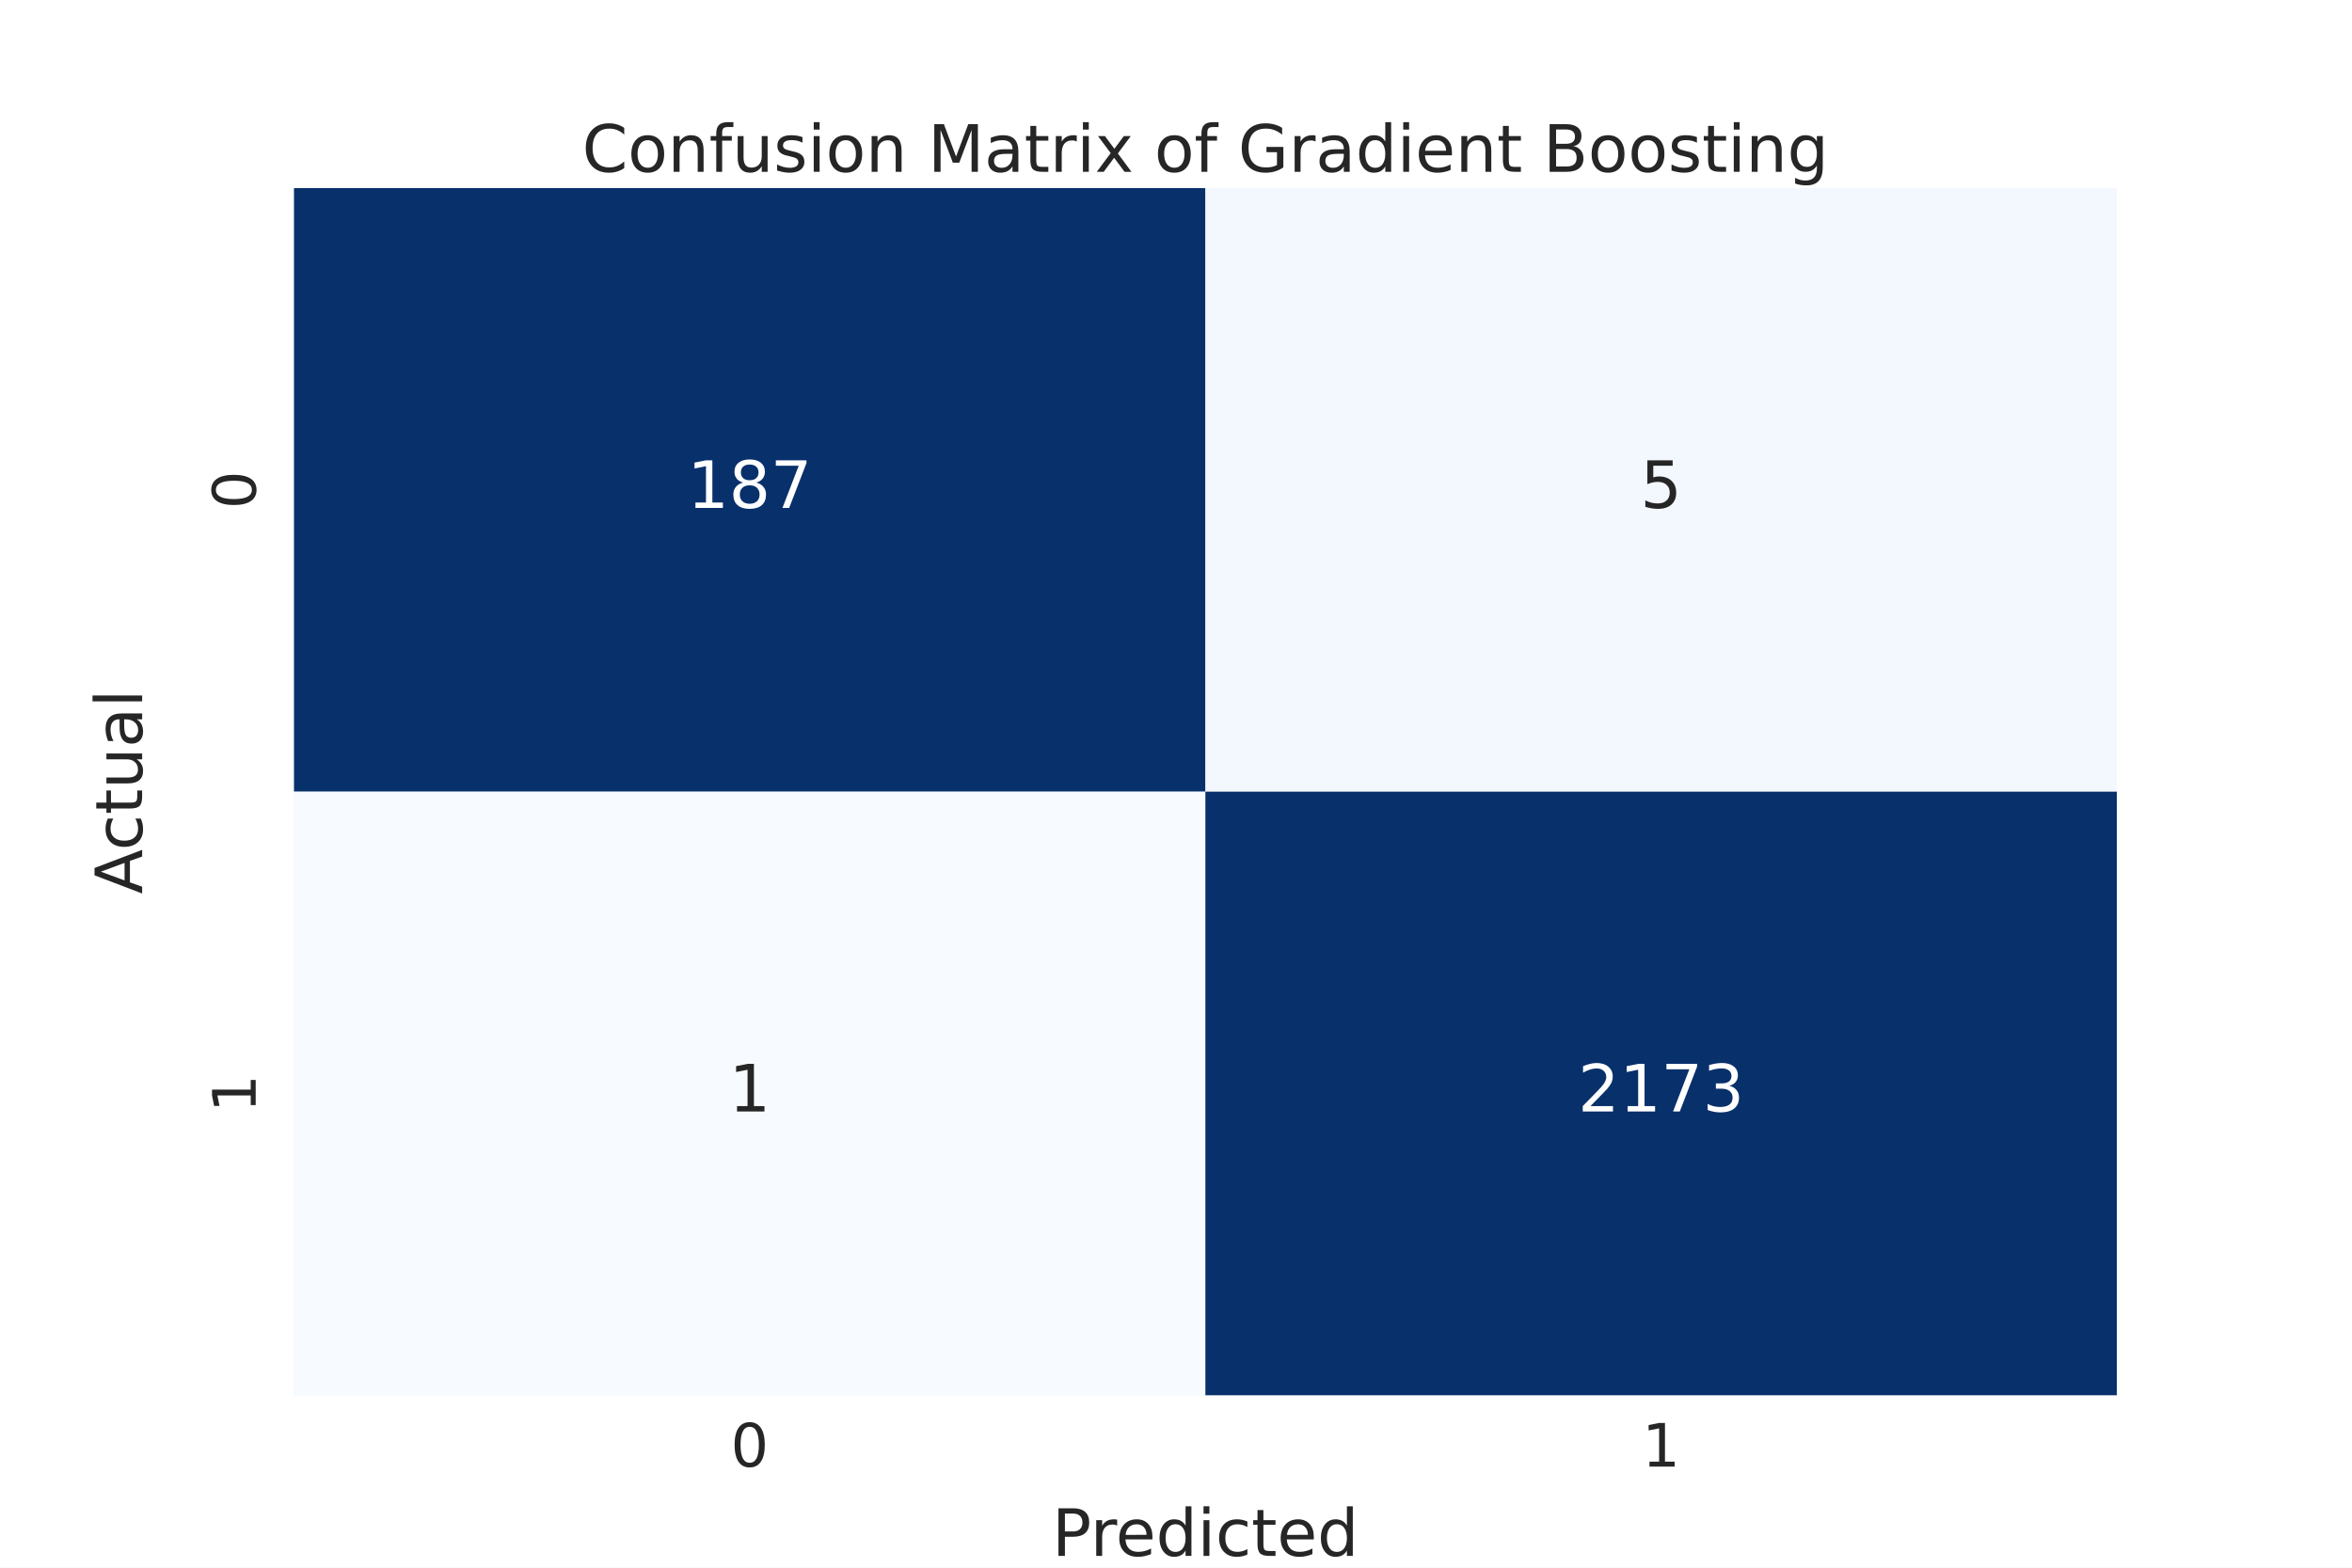
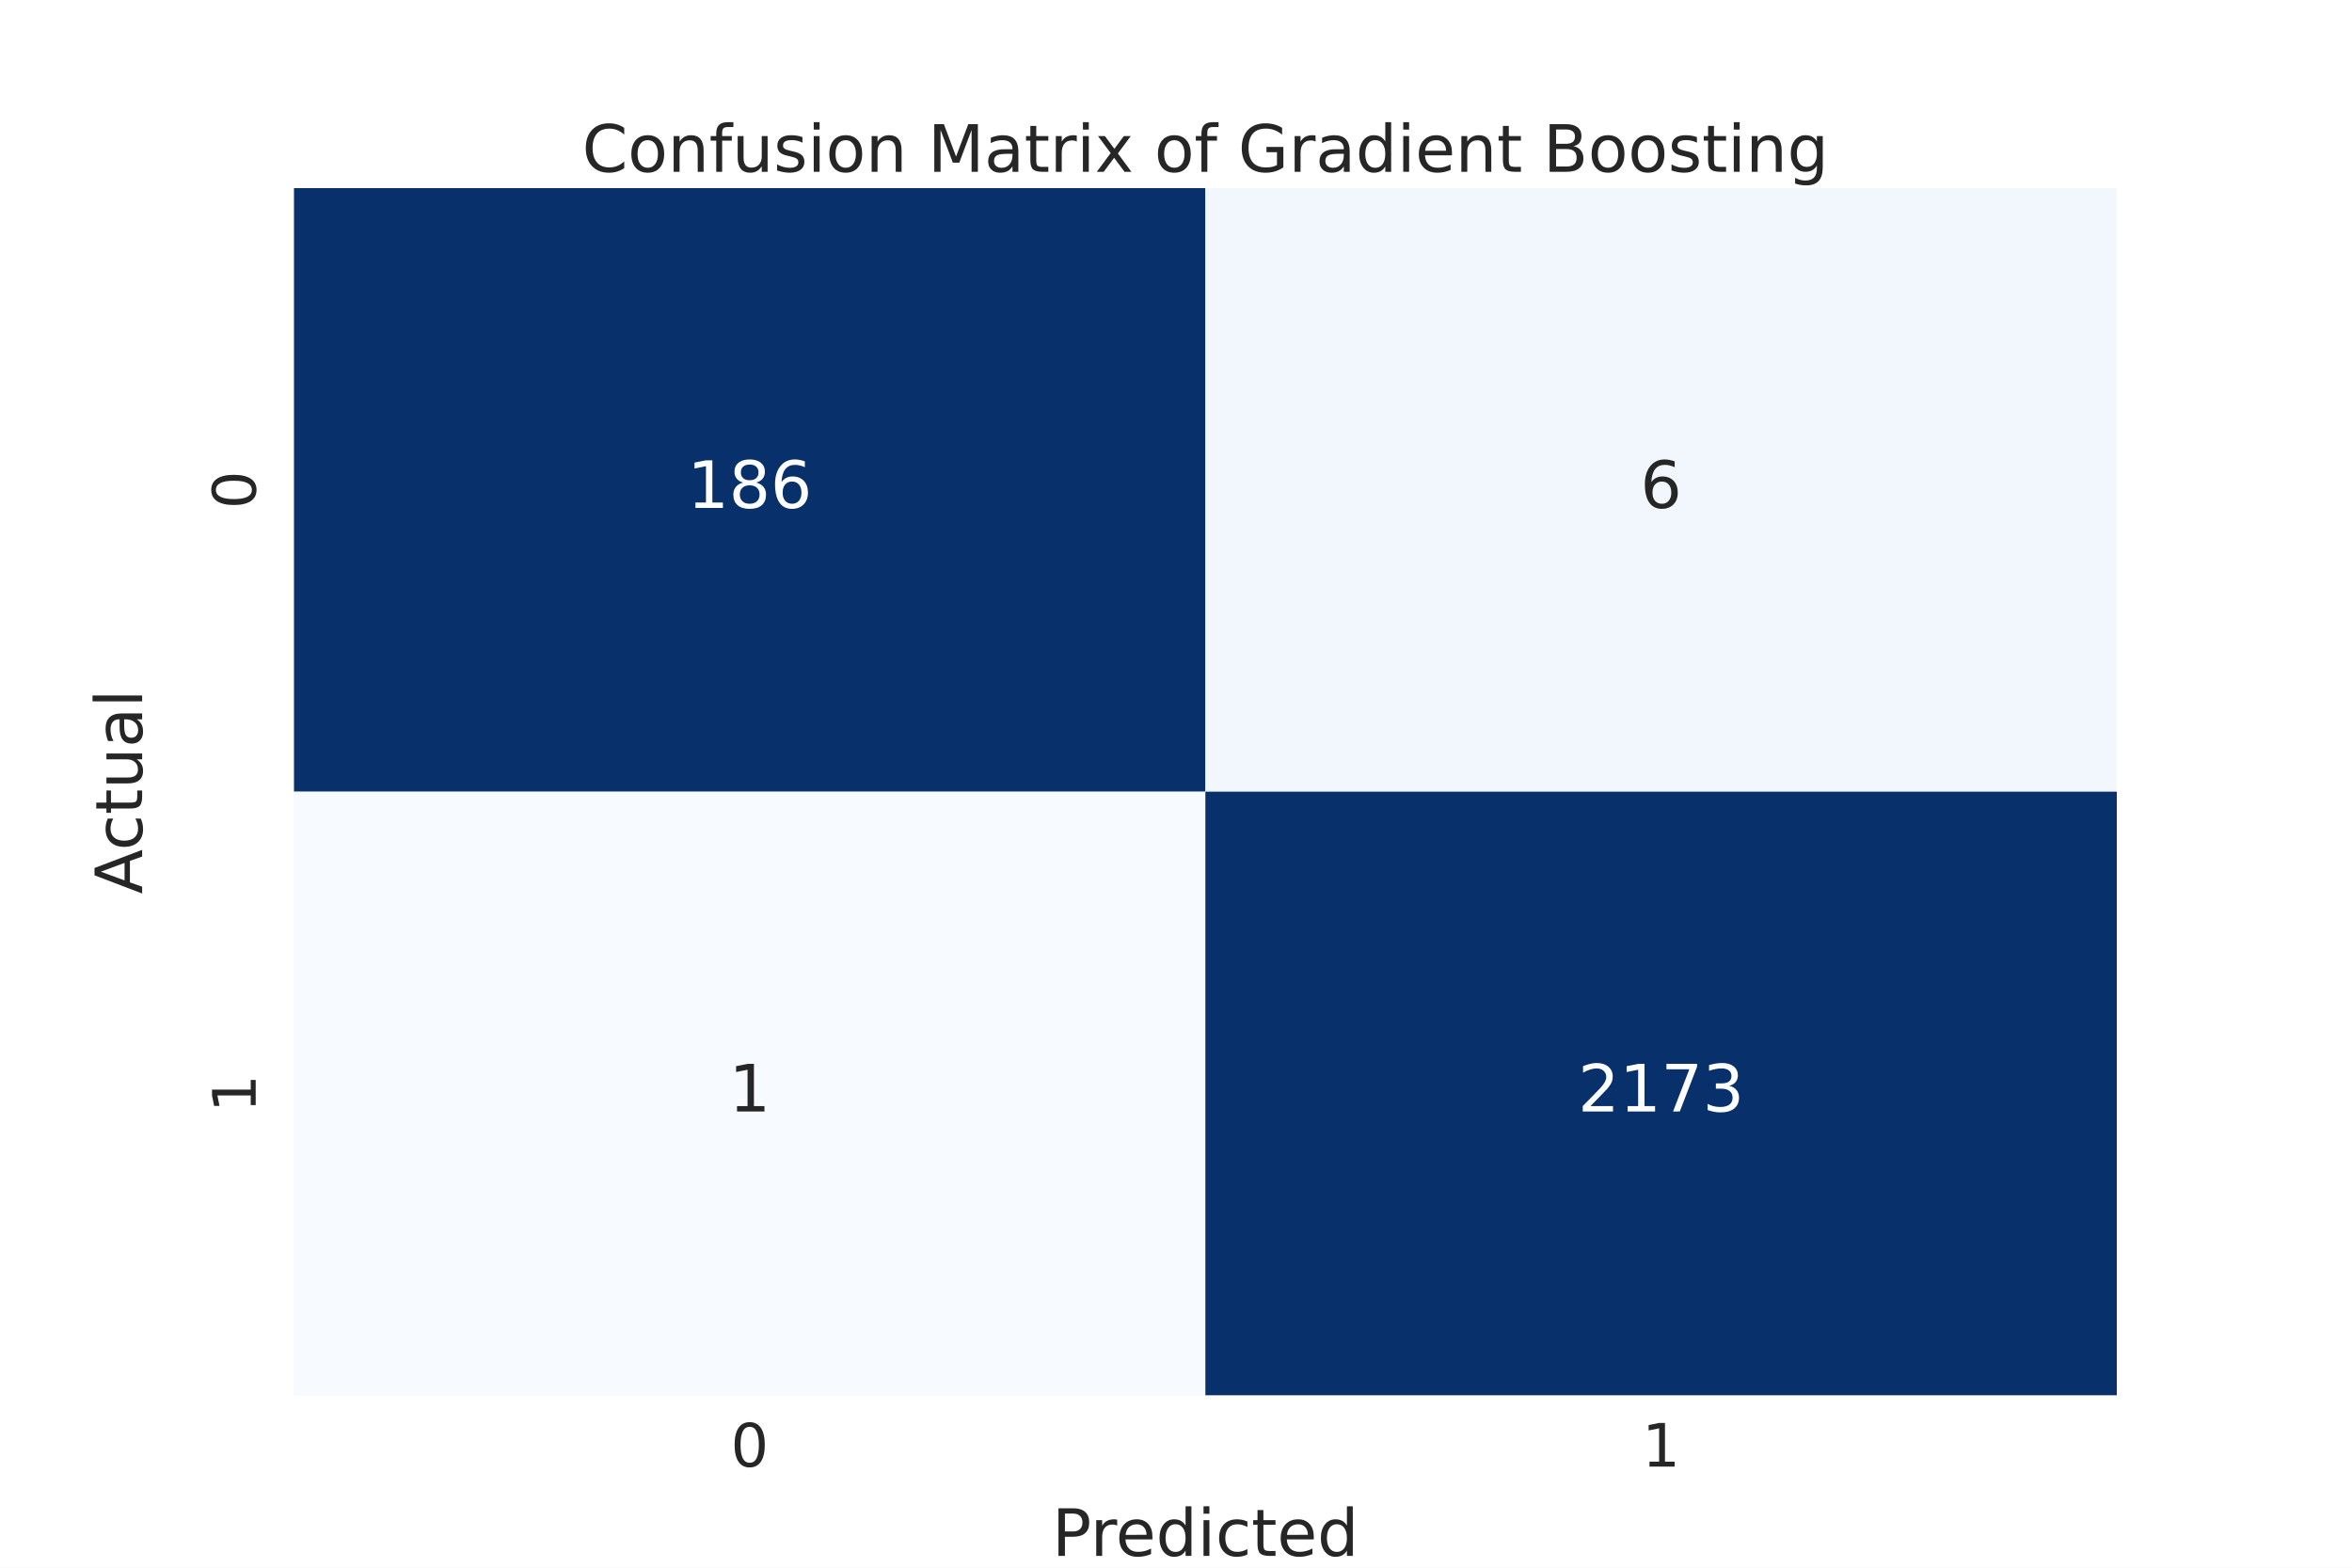
<svg xmlns="http://www.w3.org/2000/svg" xmlns:xlink="http://www.w3.org/1999/xlink" width="864pt" height="576pt" viewBox="0 0 864 576" version="1.1">
  <defs>
    <style type="text/css">*{stroke-linejoin: round; stroke-linecap: butt}</style>
  </defs>
  <g id="figure_1">
    <g id="patch_1">
      <path d="M 0 576  L 864 576  L 864 0  L 0 0  z " style="fill: #ffffff" />
    </g>
    <g id="axes_1">
      <g id="patch_2">
        <path d="M 108 512.64  L 777.6 512.64  L 777.6 69.12  L 108 69.12  z " style="fill: #eaeaf2" />
      </g>
      <g id="matplotlib.axis_1">
        <g id="xtick_1">
          <g id="text_1">
            <g style="fill: #262626" transform="translate(268.4013 538.8566) scale(0.22 -0.22)">
              <defs>
                <path id="DejaVuSans-30" d="M 2034 4250  Q 1547 4250 1301 3770  Q 1056 3291 1056 2328  Q 1056 1369 1301 889  Q 1547 409 2034 409  Q 2525 409 2770 889  Q 3016 1369 3016 2328  Q 3016 3291 2770 3770  Q 2525 4250 2034 4250  z M 2034 4750  Q 2819 4750 3233 4129  Q 3647 3509 3647 2328  Q 3647 1150 3233 529  Q 2819 -91 2034 -91  Q 1250 -91 836 529  Q 422 1150 422 2328  Q 422 3509 836 4129  Q 1250 4750 2034 4750  z " transform="scale(0.015625)" />
              </defs>
              <use xlink:href="#DejaVuSans-30" />
            </g>
          </g>
        </g>
        <g id="xtick_2">
          <g id="text_2">
            <g style="fill: #262626" transform="translate(603.2012 538.8566) scale(0.22 -0.22)">
              <defs>
                <path id="DejaVuSans-31" d="M 794 531  L 1825 531  L 1825 4091  L 703 3866  L 703 4441  L 1819 4666  L 2450 4666  L 2450 531  L 3481 531  L 3481 0  L 794 0  L 794 531  z " transform="scale(0.015625)" />
              </defs>
              <use xlink:href="#DejaVuSans-31" />
            </g>
          </g>
        </g>
        <g id="text_3">
          <g style="fill: #262626" transform="translate(386.4712 571.6681) scale(0.24 -0.24)">
            <defs>
              <path id="DejaVuSans-50" d="M 1259 4147  L 1259 2394  L 2053 2394  Q 2494 2394 2734 2622  Q 2975 2850 2975 3272  Q 2975 3691 2734 3919  Q 2494 4147 2053 4147  L 1259 4147  z M 628 4666  L 2053 4666  Q 2838 4666 3239 4311  Q 3641 3956 3641 3272  Q 3641 2581 3239 2228  Q 2838 1875 2053 1875  L 1259 1875  L 1259 0  L 628 0  L 628 4666  z " transform="scale(0.015625)" />
              <path id="DejaVuSans-72" d="M 2631 2963  Q 2534 3019 2420 3045  Q 2306 3072 2169 3072  Q 1681 3072 1420 2755  Q 1159 2438 1159 1844  L 1159 0  L 581 0  L 581 3500  L 1159 3500  L 1159 2956  Q 1341 3275 1631 3429  Q 1922 3584 2338 3584  Q 2397 3584 2469 3576  Q 2541 3569 2628 3553  L 2631 2963  z " transform="scale(0.015625)" />
              <path id="DejaVuSans-65" d="M 3597 1894  L 3597 1613  L 953 1613  Q 991 1019 1311 708  Q 1631 397 2203 397  Q 2534 397 2845 478  Q 3156 559 3463 722  L 3463 178  Q 3153 47 2828 -22  Q 2503 -91 2169 -91  Q 1331 -91 842 396  Q 353 884 353 1716  Q 353 2575 817 3079  Q 1281 3584 2069 3584  Q 2775 3584 3186 3129  Q 3597 2675 3597 1894  z M 3022 2063  Q 3016 2534 2758 2815  Q 2500 3097 2075 3097  Q 1594 3097 1305 2825  Q 1016 2553 972 2059  L 3022 2063  z " transform="scale(0.015625)" />
              <path id="DejaVuSans-64" d="M 2906 2969  L 2906 4863  L 3481 4863  L 3481 0  L 2906 0  L 2906 525  Q 2725 213 2448 61  Q 2172 -91 1784 -91  Q 1150 -91 751 415  Q 353 922 353 1747  Q 353 2572 751 3078  Q 1150 3584 1784 3584  Q 2172 3584 2448 3432  Q 2725 3281 2906 2969  z M 947 1747  Q 947 1113 1208 752  Q 1469 391 1925 391  Q 2381 391 2643 752  Q 2906 1113 2906 1747  Q 2906 2381 2643 2742  Q 2381 3103 1925 3103  Q 1469 3103 1208 2742  Q 947 2381 947 1747  z " transform="scale(0.015625)" />
              <path id="DejaVuSans-69" d="M 603 3500  L 1178 3500  L 1178 0  L 603 0  L 603 3500  z M 603 4863  L 1178 4863  L 1178 4134  L 603 4134  L 603 4863  z " transform="scale(0.015625)" />
              <path id="DejaVuSans-63" d="M 3122 3366  L 3122 2828  Q 2878 2963 2633 3030  Q 2388 3097 2138 3097  Q 1578 3097 1268 2742  Q 959 2388 959 1747  Q 959 1106 1268 751  Q 1578 397 2138 397  Q 2388 397 2633 464  Q 2878 531 3122 666  L 3122 134  Q 2881 22 2623 -34  Q 2366 -91 2075 -91  Q 1284 -91 818 406  Q 353 903 353 1747  Q 353 2603 823 3093  Q 1294 3584 2113 3584  Q 2378 3584 2631 3529  Q 2884 3475 3122 3366  z " transform="scale(0.015625)" />
              <path id="DejaVuSans-74" d="M 1172 4494  L 1172 3500  L 2356 3500  L 2356 3053  L 1172 3053  L 1172 1153  Q 1172 725 1289 603  Q 1406 481 1766 481  L 2356 481  L 2356 0  L 1766 0  Q 1100 0 847 248  Q 594 497 594 1153  L 594 3053  L 172 3053  L 172 3500  L 594 3500  L 594 4494  L 1172 4494  z " transform="scale(0.015625)" />
            </defs>
            <use xlink:href="#DejaVuSans-50" />
            <use xlink:href="#DejaVuSans-72" x="58.553" />
            <use xlink:href="#DejaVuSans-65" x="97.416" />
            <use xlink:href="#DejaVuSans-64" x="158.939" />
            <use xlink:href="#DejaVuSans-69" x="222.416" />
            <use xlink:href="#DejaVuSans-63" x="250.199" />
            <use xlink:href="#DejaVuSans-74" x="305.18" />
            <use xlink:href="#DejaVuSans-65" x="344.389" />
            <use xlink:href="#DejaVuSans-64" x="405.912" />
          </g>
        </g>
      </g>
      <g id="matplotlib.axis_2">
        <g id="ytick_1">
          <g id="text_4">
            <g style="fill: #262626" transform="translate(93.92469 186.9988) rotate(-90) scale(0.22 -0.22)">
              <use xlink:href="#DejaVuSans-30" />
            </g>
          </g>
        </g>
        <g id="ytick_2">
          <g id="text_5">
            <g style="fill: #262626" transform="translate(93.92469 408.7588) rotate(-90) scale(0.22 -0.22)">
              <use xlink:href="#DejaVuSans-31" />
            </g>
          </g>
        </g>
        <g id="text_6">
          <g style="fill: #262626" transform="translate(52.21688 328.4737) rotate(-90) scale(0.24 -0.24)">
            <defs>
              <path id="DejaVuSans-41" d="M 2188 4044  L 1331 1722  L 3047 1722  L 2188 4044  z M 1831 4666  L 2547 4666  L 4325 0  L 3669 0  L 3244 1197  L 1141 1197  L 716 0  L 50 0  L 1831 4666  z " transform="scale(0.015625)" />
              <path id="DejaVuSans-75" d="M 544 1381  L 544 3500  L 1119 3500  L 1119 1403  Q 1119 906 1312 657  Q 1506 409 1894 409  Q 2359 409 2629 706  Q 2900 1003 2900 1516  L 2900 3500  L 3475 3500  L 3475 0  L 2900 0  L 2900 538  Q 2691 219 2414 64  Q 2138 -91 1772 -91  Q 1169 -91 856 284  Q 544 659 544 1381  z M 1991 3584  L 1991 3584  z " transform="scale(0.015625)" />
              <path id="DejaVuSans-61" d="M 2194 1759  Q 1497 1759 1228 1600  Q 959 1441 959 1056  Q 959 750 1161 570  Q 1363 391 1709 391  Q 2188 391 2477 730  Q 2766 1069 2766 1631  L 2766 1759  L 2194 1759  z M 3341 1997  L 3341 0  L 2766 0  L 2766 531  Q 2569 213 2275 61  Q 1981 -91 1556 -91  Q 1019 -91 701 211  Q 384 513 384 1019  Q 384 1609 779 1909  Q 1175 2209 1959 2209  L 2766 2209  L 2766 2266  Q 2766 2663 2505 2880  Q 2244 3097 1772 3097  Q 1472 3097 1187 3025  Q 903 2953 641 2809  L 641 3341  Q 956 3463 1253 3523  Q 1550 3584 1831 3584  Q 2591 3584 2966 3190  Q 3341 2797 3341 1997  z " transform="scale(0.015625)" />
              <path id="DejaVuSans-6c" d="M 603 4863  L 1178 4863  L 1178 0  L 603 0  L 603 4863  z " transform="scale(0.015625)" />
            </defs>
            <use xlink:href="#DejaVuSans-41" />
            <use xlink:href="#DejaVuSans-63" x="66.658" />
            <use xlink:href="#DejaVuSans-74" x="121.639" />
            <use xlink:href="#DejaVuSans-75" x="160.848" />
            <use xlink:href="#DejaVuSans-61" x="224.227" />
            <use xlink:href="#DejaVuSans-6c" x="285.506" />
          </g>
        </g>
      </g>
      <g id="QuadMesh_1">
-         <path d="M 108 69.12  L 442.8 69.12  L 442.8 290.88  L 108 290.88  L 108 69.12  " clip-path="url(#pe245a41bc7)" style="fill: #08306b" />
-         <path d="M 442.8 69.12  L 777.6 69.12  L 777.6 290.88  L 442.8 290.88  L 442.8 69.12  " clip-path="url(#pe245a41bc7)" style="fill: #f3f8fe" />
-         <path d="M 108 290.88  L 442.8 290.88  L 442.8 512.64  L 108 512.64  L 108 290.88  " clip-path="url(#pe245a41bc7)" style="fill: #f7fbff" />
-         <path d="M 442.8 290.88  L 777.6 290.88  L 777.6 512.64  L 442.8 512.64  L 442.8 290.88  " clip-path="url(#pe245a41bc7)" style="fill: #08306b" />
+         <path d="M 108 69.12  L 442.8 69.12  L 442.8 290.88  L 108 290.88  L 108 69.12  " clip-path="url(#p8969c39898)" style="fill: #08306b" />
+         <path d="M 442.8 69.12  L 777.6 69.12  L 777.6 290.88  L 442.8 290.88  L 442.8 69.12  " clip-path="url(#p8969c39898)" style="fill: #f2f7fd" />
+         <path d="M 108 290.88  L 442.8 290.88  L 442.8 512.64  L 108 512.64  L 108 290.88  " clip-path="url(#p8969c39898)" style="fill: #f7fbff" />
+         <path d="M 442.8 290.88  L 777.6 290.88  L 777.6 512.64  L 442.8 512.64  L 442.8 290.88  " clip-path="url(#p8969c39898)" style="fill: #08306b" />
      </g>
      <g id="text_7">
        <g style="fill: #ffffff" transform="translate(252.495 186.6225) scale(0.24 -0.24)">
          <defs>
            <path id="DejaVuSans-38" d="M 2034 2216  Q 1584 2216 1326 1975  Q 1069 1734 1069 1313  Q 1069 891 1326 650  Q 1584 409 2034 409  Q 2484 409 2743 651  Q 3003 894 3003 1313  Q 3003 1734 2745 1975  Q 2488 2216 2034 2216  z M 1403 2484  Q 997 2584 770 2862  Q 544 3141 544 3541  Q 544 4100 942 4425  Q 1341 4750 2034 4750  Q 2731 4750 3128 4425  Q 3525 4100 3525 3541  Q 3525 3141 3298 2862  Q 3072 2584 2669 2484  Q 3125 2378 3379 2068  Q 3634 1759 3634 1313  Q 3634 634 3220 271  Q 2806 -91 2034 -91  Q 1263 -91 848 271  Q 434 634 434 1313  Q 434 1759 690 2068  Q 947 2378 1403 2484  z M 1172 3481  Q 1172 3119 1398 2916  Q 1625 2713 2034 2713  Q 2441 2713 2670 2916  Q 2900 3119 2900 3481  Q 2900 3844 2670 4047  Q 2441 4250 2034 4250  Q 1625 4250 1398 4047  Q 1172 3844 1172 3481  z " transform="scale(0.015625)" />
-             <path id="DejaVuSans-37" d="M 525 4666  L 3525 4666  L 3525 4397  L 1831 0  L 1172 0  L 2766 4134  L 525 4134  L 525 4666  z " transform="scale(0.015625)" />
+             <path id="DejaVuSans-36" d="M 2113 2584  Q 1688 2584 1439 2293  Q 1191 2003 1191 1497  Q 1191 994 1439 701  Q 1688 409 2113 409  Q 2538 409 2786 701  Q 3034 994 3034 1497  Q 3034 2003 2786 2293  Q 2538 2584 2113 2584  z M 3366 4563  L 3366 3988  Q 3128 4100 2886 4159  Q 2644 4219 2406 4219  Q 1781 4219 1451 3797  Q 1122 3375 1075 2522  Q 1259 2794 1537 2939  Q 1816 3084 2150 3084  Q 2853 3084 3261 2657  Q 3669 2231 3669 1497  Q 3669 778 3244 343  Q 2819 -91 2113 -91  Q 1303 -91 875 529  Q 447 1150 447 2328  Q 447 3434 972 4092  Q 1497 4750 2381 4750  Q 2619 4750 2861 4703  Q 3103 4656 3366 4563  z " transform="scale(0.015625)" />
          </defs>
          <use xlink:href="#DejaVuSans-31" />
          <use xlink:href="#DejaVuSans-38" x="63.623" />
-           <use xlink:href="#DejaVuSans-37" x="127.246" />
+           <use xlink:href="#DejaVuSans-36" x="127.246" />
        </g>
      </g>
      <g id="text_8">
        <g style="fill: #262626" transform="translate(602.565 186.6225) scale(0.24 -0.24)">
-           <defs>
-             <path id="DejaVuSans-35" d="M 691 4666  L 3169 4666  L 3169 4134  L 1269 4134  L 1269 2991  Q 1406 3038 1543 3061  Q 1681 3084 1819 3084  Q 2600 3084 3056 2656  Q 3513 2228 3513 1497  Q 3513 744 3044 326  Q 2575 -91 1722 -91  Q 1428 -91 1123 -41  Q 819 9 494 109  L 494 744  Q 775 591 1075 516  Q 1375 441 1709 441  Q 2250 441 2565 725  Q 2881 1009 2881 1497  Q 2881 1984 2565 2268  Q 2250 2553 1709 2553  Q 1456 2553 1204 2497  Q 953 2441 691 2322  L 691 4666  z " transform="scale(0.015625)" />
-           </defs>
-           <use xlink:href="#DejaVuSans-35" />
+           <use xlink:href="#DejaVuSans-36" />
        </g>
      </g>
      <g id="text_9">
        <g style="fill: #262626" transform="translate(267.765 408.3825) scale(0.24 -0.24)">
          <use xlink:href="#DejaVuSans-31" />
        </g>
      </g>
      <g id="text_10">
        <g style="fill: #ffffff" transform="translate(579.66 408.3825) scale(0.24 -0.24)">
          <defs>
            <path id="DejaVuSans-32" d="M 1228 531  L 3431 531  L 3431 0  L 469 0  L 469 531  Q 828 903 1448 1529  Q 2069 2156 2228 2338  Q 2531 2678 2651 2914  Q 2772 3150 2772 3378  Q 2772 3750 2511 3984  Q 2250 4219 1831 4219  Q 1534 4219 1204 4116  Q 875 4013 500 3803  L 500 4441  Q 881 4594 1212 4672  Q 1544 4750 1819 4750  Q 2544 4750 2975 4387  Q 3406 4025 3406 3419  Q 3406 3131 3298 2873  Q 3191 2616 2906 2266  Q 2828 2175 2409 1742  Q 1991 1309 1228 531  z " transform="scale(0.015625)" />
+             <path id="DejaVuSans-37" d="M 525 4666  L 3525 4666  L 3525 4397  L 1831 0  L 1172 0  L 2766 4134  L 525 4134  L 525 4666  z " transform="scale(0.015625)" />
            <path id="DejaVuSans-33" d="M 2597 2516  Q 3050 2419 3304 2112  Q 3559 1806 3559 1356  Q 3559 666 3084 287  Q 2609 -91 1734 -91  Q 1441 -91 1130 -33  Q 819 25 488 141  L 488 750  Q 750 597 1062 519  Q 1375 441 1716 441  Q 2309 441 2620 675  Q 2931 909 2931 1356  Q 2931 1769 2642 2001  Q 2353 2234 1838 2234  L 1294 2234  L 1294 2753  L 1863 2753  Q 2328 2753 2575 2939  Q 2822 3125 2822 3475  Q 2822 3834 2567 4026  Q 2313 4219 1838 4219  Q 1578 4219 1281 4162  Q 984 4106 628 3988  L 628 4550  Q 988 4650 1302 4700  Q 1616 4750 1894 4750  Q 2613 4750 3031 4423  Q 3450 4097 3450 3541  Q 3450 3153 3228 2886  Q 3006 2619 2597 2516  z " transform="scale(0.015625)" />
          </defs>
          <use xlink:href="#DejaVuSans-32" />
          <use xlink:href="#DejaVuSans-31" x="63.623" />
          <use xlink:href="#DejaVuSans-37" x="127.246" />
          <use xlink:href="#DejaVuSans-33" x="190.869" />
        </g>
      </g>
      <g id="text_11">
        <g style="fill: #262626" transform="translate(213.8475 63.12) scale(0.24 -0.24)">
          <defs>
            <path id="DejaVuSans-43" d="M 4122 4306  L 4122 3641  Q 3803 3938 3442 4084  Q 3081 4231 2675 4231  Q 1875 4231 1450 3742  Q 1025 3253 1025 2328  Q 1025 1406 1450 917  Q 1875 428 2675 428  Q 3081 428 3442 575  Q 3803 722 4122 1019  L 4122 359  Q 3791 134 3420 21  Q 3050 -91 2638 -91  Q 1578 -91 968 557  Q 359 1206 359 2328  Q 359 3453 968 4101  Q 1578 4750 2638 4750  Q 3056 4750 3426 4639  Q 3797 4528 4122 4306  z " transform="scale(0.015625)" />
            <path id="DejaVuSans-6f" d="M 1959 3097  Q 1497 3097 1228 2736  Q 959 2375 959 1747  Q 959 1119 1226 758  Q 1494 397 1959 397  Q 2419 397 2687 759  Q 2956 1122 2956 1747  Q 2956 2369 2687 2733  Q 2419 3097 1959 3097  z M 1959 3584  Q 2709 3584 3137 3096  Q 3566 2609 3566 1747  Q 3566 888 3137 398  Q 2709 -91 1959 -91  Q 1206 -91 779 398  Q 353 888 353 1747  Q 353 2609 779 3096  Q 1206 3584 1959 3584  z " transform="scale(0.015625)" />
            <path id="DejaVuSans-6e" d="M 3513 2113  L 3513 0  L 2938 0  L 2938 2094  Q 2938 2591 2744 2837  Q 2550 3084 2163 3084  Q 1697 3084 1428 2787  Q 1159 2491 1159 1978  L 1159 0  L 581 0  L 581 3500  L 1159 3500  L 1159 2956  Q 1366 3272 1645 3428  Q 1925 3584 2291 3584  Q 2894 3584 3203 3211  Q 3513 2838 3513 2113  z " transform="scale(0.015625)" />
            <path id="DejaVuSans-66" d="M 2375 4863  L 2375 4384  L 1825 4384  Q 1516 4384 1395 4259  Q 1275 4134 1275 3809  L 1275 3500  L 2222 3500  L 2222 3053  L 1275 3053  L 1275 0  L 697 0  L 697 3053  L 147 3053  L 147 3500  L 697 3500  L 697 3744  Q 697 4328 969 4595  Q 1241 4863 1831 4863  L 2375 4863  z " transform="scale(0.015625)" />
            <path id="DejaVuSans-73" d="M 2834 3397  L 2834 2853  Q 2591 2978 2328 3040  Q 2066 3103 1784 3103  Q 1356 3103 1142 2972  Q 928 2841 928 2578  Q 928 2378 1081 2264  Q 1234 2150 1697 2047  L 1894 2003  Q 2506 1872 2764 1633  Q 3022 1394 3022 966  Q 3022 478 2636 193  Q 2250 -91 1575 -91  Q 1294 -91 989 -36  Q 684 19 347 128  L 347 722  Q 666 556 975 473  Q 1284 391 1588 391  Q 1994 391 2212 530  Q 2431 669 2431 922  Q 2431 1156 2273 1281  Q 2116 1406 1581 1522  L 1381 1569  Q 847 1681 609 1914  Q 372 2147 372 2553  Q 372 3047 722 3315  Q 1072 3584 1716 3584  Q 2034 3584 2315 3537  Q 2597 3491 2834 3397  z " transform="scale(0.015625)" />
            <path id="DejaVuSans-20" transform="scale(0.015625)" />
            <path id="DejaVuSans-4d" d="M 628 4666  L 1569 4666  L 2759 1491  L 3956 4666  L 4897 4666  L 4897 0  L 4281 0  L 4281 4097  L 3078 897  L 2444 897  L 1241 4097  L 1241 0  L 628 0  L 628 4666  z " transform="scale(0.015625)" />
            <path id="DejaVuSans-78" d="M 3513 3500  L 2247 1797  L 3578 0  L 2900 0  L 1881 1375  L 863 0  L 184 0  L 1544 1831  L 300 3500  L 978 3500  L 1906 2253  L 2834 3500  L 3513 3500  z " transform="scale(0.015625)" />
            <path id="DejaVuSans-47" d="M 3809 666  L 3809 1919  L 2778 1919  L 2778 2438  L 4434 2438  L 4434 434  Q 4069 175 3628 42  Q 3188 -91 2688 -91  Q 1594 -91 976 548  Q 359 1188 359 2328  Q 359 3472 976 4111  Q 1594 4750 2688 4750  Q 3144 4750 3555 4637  Q 3966 4525 4313 4306  L 4313 3634  Q 3963 3931 3569 4081  Q 3175 4231 2741 4231  Q 1884 4231 1454 3753  Q 1025 3275 1025 2328  Q 1025 1384 1454 906  Q 1884 428 2741 428  Q 3075 428 3337 486  Q 3600 544 3809 666  z " transform="scale(0.015625)" />
            <path id="DejaVuSans-42" d="M 1259 2228  L 1259 519  L 2272 519  Q 2781 519 3026 730  Q 3272 941 3272 1375  Q 3272 1813 3026 2020  Q 2781 2228 2272 2228  L 1259 2228  z M 1259 4147  L 1259 2741  L 2194 2741  Q 2656 2741 2882 2914  Q 3109 3088 3109 3444  Q 3109 3797 2882 3972  Q 2656 4147 2194 4147  L 1259 4147  z M 628 4666  L 2241 4666  Q 2963 4666 3353 4366  Q 3744 4066 3744 3513  Q 3744 3084 3544 2831  Q 3344 2578 2956 2516  Q 3422 2416 3680 2098  Q 3938 1781 3938 1306  Q 3938 681 3513 340  Q 3088 0 2303 0  L 628 0  L 628 4666  z " transform="scale(0.015625)" />
            <path id="DejaVuSans-67" d="M 2906 1791  Q 2906 2416 2648 2759  Q 2391 3103 1925 3103  Q 1463 3103 1205 2759  Q 947 2416 947 1791  Q 947 1169 1205 825  Q 1463 481 1925 481  Q 2391 481 2648 825  Q 2906 1169 2906 1791  z M 3481 434  Q 3481 -459 3084 -895  Q 2688 -1331 1869 -1331  Q 1566 -1331 1297 -1286  Q 1028 -1241 775 -1147  L 775 -588  Q 1028 -725 1275 -790  Q 1522 -856 1778 -856  Q 2344 -856 2625 -561  Q 2906 -266 2906 331  L 2906 616  Q 2728 306 2450 153  Q 2172 0 1784 0  Q 1141 0 747 490  Q 353 981 353 1791  Q 353 2603 747 3093  Q 1141 3584 1784 3584  Q 2172 3584 2450 3431  Q 2728 3278 2906 2969  L 2906 3500  L 3481 3500  L 3481 434  z " transform="scale(0.015625)" />
          </defs>
          <use xlink:href="#DejaVuSans-43" />
          <use xlink:href="#DejaVuSans-6f" x="69.824" />
          <use xlink:href="#DejaVuSans-6e" x="131.006" />
          <use xlink:href="#DejaVuSans-66" x="194.385" />
          <use xlink:href="#DejaVuSans-75" x="229.59" />
          <use xlink:href="#DejaVuSans-73" x="292.969" />
          <use xlink:href="#DejaVuSans-69" x="345.068" />
          <use xlink:href="#DejaVuSans-6f" x="372.852" />
          <use xlink:href="#DejaVuSans-6e" x="434.033" />
          <use xlink:href="#DejaVuSans-20" x="497.412" />
          <use xlink:href="#DejaVuSans-4d" x="529.199" />
          <use xlink:href="#DejaVuSans-61" x="615.479" />
          <use xlink:href="#DejaVuSans-74" x="676.758" />
          <use xlink:href="#DejaVuSans-72" x="715.967" />
          <use xlink:href="#DejaVuSans-69" x="757.08" />
          <use xlink:href="#DejaVuSans-78" x="784.863" />
          <use xlink:href="#DejaVuSans-20" x="844.043" />
          <use xlink:href="#DejaVuSans-6f" x="875.83" />
          <use xlink:href="#DejaVuSans-66" x="937.012" />
          <use xlink:href="#DejaVuSans-20" x="972.217" />
          <use xlink:href="#DejaVuSans-47" x="1004.004" />
          <use xlink:href="#DejaVuSans-72" x="1081.494" />
          <use xlink:href="#DejaVuSans-61" x="1122.607" />
          <use xlink:href="#DejaVuSans-64" x="1183.887" />
          <use xlink:href="#DejaVuSans-69" x="1247.363" />
          <use xlink:href="#DejaVuSans-65" x="1275.146" />
          <use xlink:href="#DejaVuSans-6e" x="1336.67" />
          <use xlink:href="#DejaVuSans-74" x="1400.049" />
          <use xlink:href="#DejaVuSans-20" x="1439.258" />
          <use xlink:href="#DejaVuSans-42" x="1471.045" />
          <use xlink:href="#DejaVuSans-6f" x="1539.648" />
          <use xlink:href="#DejaVuSans-6f" x="1600.83" />
          <use xlink:href="#DejaVuSans-73" x="1662.012" />
          <use xlink:href="#DejaVuSans-74" x="1714.111" />
          <use xlink:href="#DejaVuSans-69" x="1753.32" />
          <use xlink:href="#DejaVuSans-6e" x="1781.104" />
          <use xlink:href="#DejaVuSans-67" x="1844.482" />
        </g>
      </g>
    </g>
  </g>
  <defs>
-     <clipPath id="pe245a41bc7">
+     <clipPath id="p8969c39898">
      <rect x="108" y="69.12" width="669.6" height="443.52" />
    </clipPath>
  </defs>
</svg>
